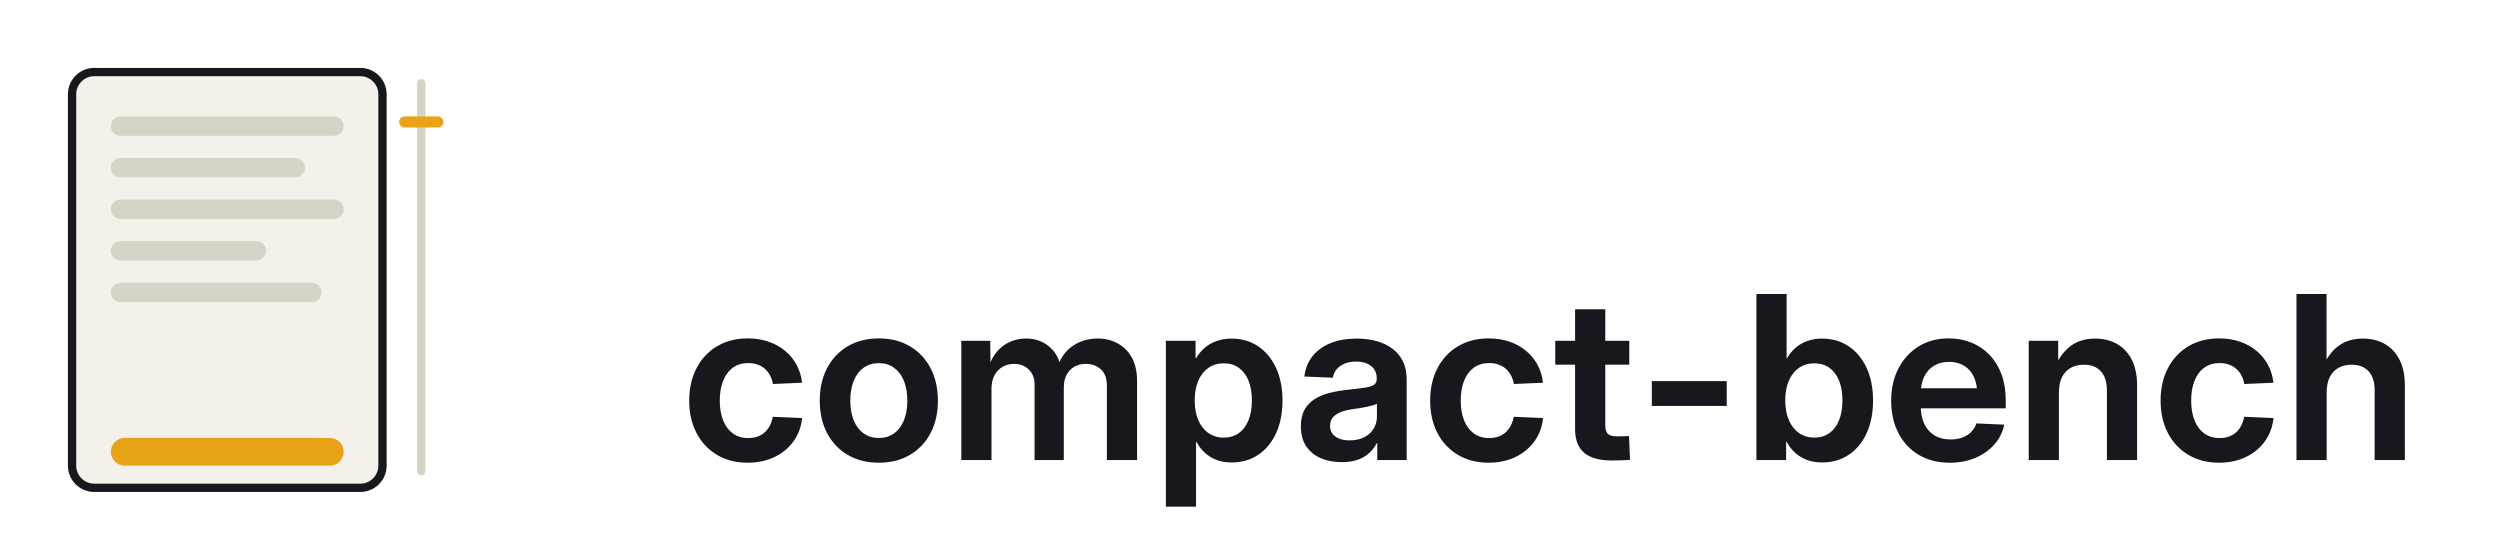
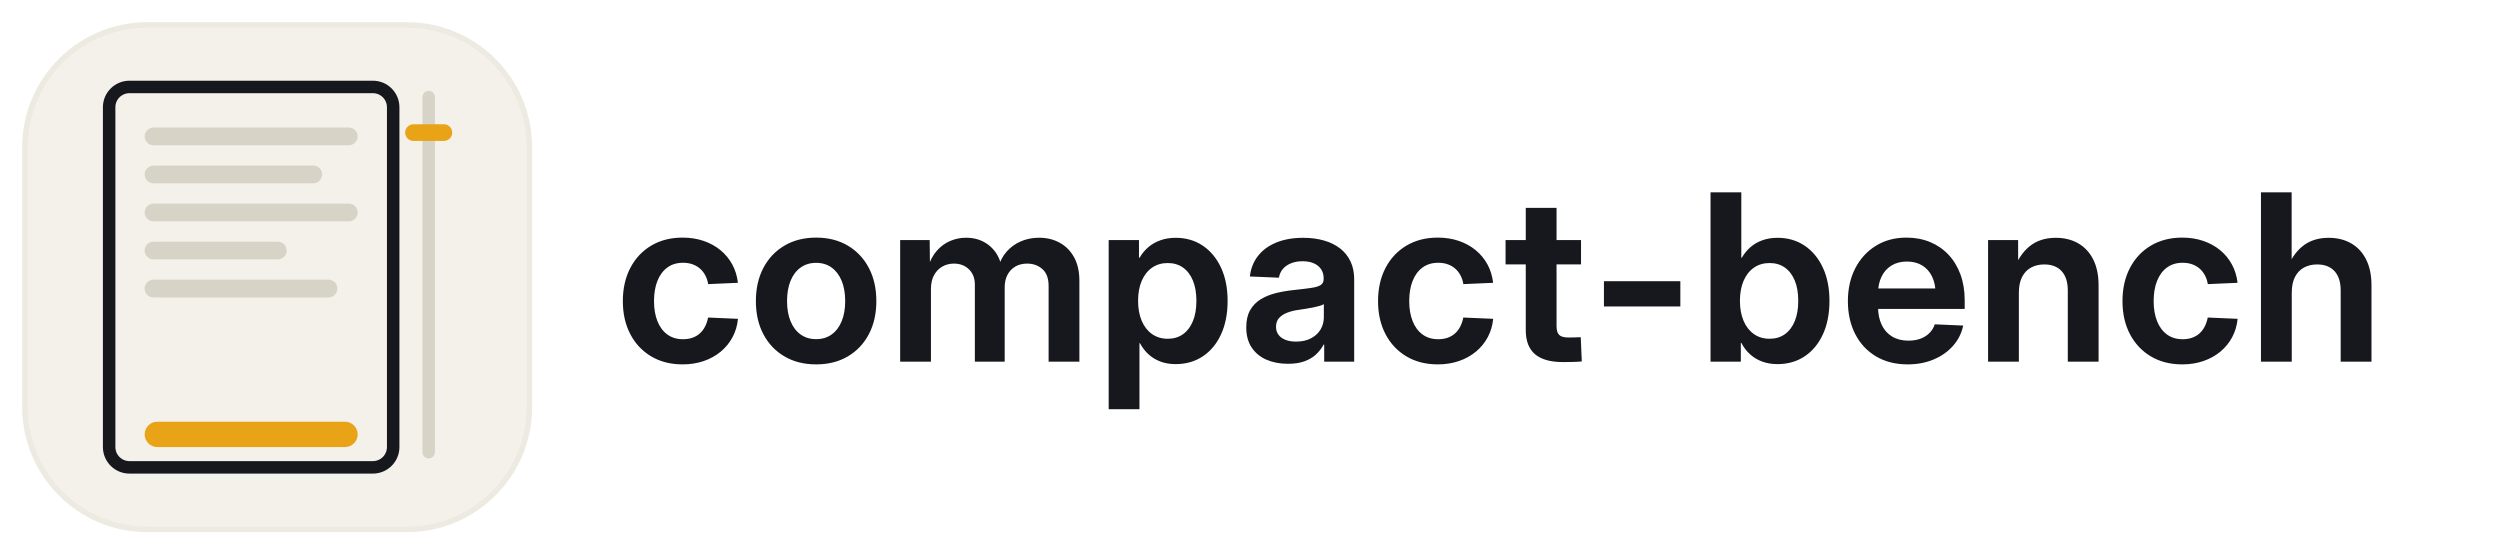
<svg xmlns="http://www.w3.org/2000/svg" viewBox="0 0 902 200" width="902" height="200" role="img" aria-labelledby="t">
  <style>
  .win { animation: win 6s cubic-bezier(.6,0,.2,1) infinite; }
  @keyframes win { 0%, 30% { height: 150px; } 55%, 90% { height: 64px; } 100% { height: 150px; } }
  .ln { animation: collapse 6s ease infinite; }
  .l2 { animation-delay: .05s; } .l3 { animation-delay: .1s; } .l4 { animation-delay: .15s; } .l5 { animation-delay: .2s; }
  @keyframes collapse { 0%, 28% { opacity: 1; transform: translateY(0); } 55%, 90% { opacity: 0; transform: translateY(96px) scaleY(.4); } 100% { opacity: 1; transform: translateY(0); } }
  .brief { animation: brief 6s ease infinite; }
  @keyframes brief { 0%, 30% { transform: translateY(0); opacity: .35; } 55%, 90% { transform: translateY(-88px); opacity: 1; } 100% { transform: translateY(0); opacity: .35; } }
  .pin2 { opacity: 0; animation: pin2 6s steps(1,end) infinite; }
  @keyframes pin2 { 0%, 55% { opacity: 0; } 56%, 90% { opacity: 1; } 91%, 100% { opacity: 0; } }

  @media (prefers-reduced-motion: reduce) {
  .win, .ln, .brief, .pin2 { animation: none; } .ln { opacity: 0; } .brief { transform: translateY(-88px); } .win { height: 64px; }
  }
</style>
-   <g class="mark">
-     <rect class="win" x="26" y="26" width="112" height="150" rx="8" fill="#F4F1EA" stroke="#16181D" stroke-width="3" />
-     <rect class="ln l1" x="40" y="42" width="84" height="7" rx="3.5" fill="#D8D3C7" />
-     <rect class="ln l2" x="40" y="57" width="70" height="7" rx="3.5" fill="#D8D3C7" />
-     <rect class="ln l3" x="40" y="72" width="84" height="7" rx="3.5" fill="#D8D3C7" />
-     <rect class="ln l4" x="40" y="87" width="56" height="7" rx="3.5" fill="#D8D3C7" />
-     <rect class="ln l5" x="40" y="102" width="76" height="7" rx="3.5" fill="#D8D3C7" />
-     <rect class="brief" x="40" y="158" width="84" height="10" rx="5" fill="#E8A317" />
-     <path class="rail" d="M 152 30 v 140" stroke="#D8D3C7" stroke-width="3" stroke-linecap="round" />
-     <path class="pin" d="M 146 44 h 12" stroke="#E8A317" stroke-width="4" stroke-linecap="round" />
-     <path class="pin2" d="M 146 138 h 12" stroke="#E8A317" stroke-width="4" stroke-linecap="round" />
+   <rect x="9" y="9" width="182" height="182" rx="44.16" fill="#F4F1EA" stroke="#EDEAE1" stroke-width="2" />
+   <g transform="translate(15.59 7.58) scale(0.915)">
+     <g class="mark">
+       <rect class="win" x="26" y="26" width="112" height="150" rx="8" fill="#F4F1EA" stroke="#16181D" stroke-width="4.92" />
+       <rect class="ln l1" x="40" y="42" width="84" height="7" rx="3.5" fill="#D8D3C7" />
+       <rect class="ln l2" x="40" y="57" width="70" height="7" rx="3.5" fill="#D8D3C7" />
+       <rect class="ln l3" x="40" y="72" width="84" height="7" rx="3.5" fill="#D8D3C7" />
+       <rect class="ln l4" x="40" y="87" width="56" height="7" rx="3.5" fill="#D8D3C7" />
+       <rect class="ln l5" x="40" y="102" width="76" height="7" rx="3.5" fill="#D8D3C7" />
+       <rect class="brief" x="40" y="158" width="84" height="10" rx="5" fill="#E8A317" />
+       <path class="rail" d="M 152 30 v 140" stroke="#D8D3C7" stroke-width="4.92" stroke-linecap="round" />
+       <path class="pin" d="M 146 44 h 12" stroke="#E8A317" stroke-width="6.56" stroke-linecap="round" />
+       <path class="pin2" d="M 146 138 h 12" stroke="#E8A317" stroke-width="6.56" stroke-linecap="round" />
+     </g>
  </g>
-   <g transform="translate(246 166)">
-     <path d="M23.814 0.95Q17.461 0.95 12.7 -1.881Q7.939 -4.712 5.304 -9.758Q2.669 -14.804 2.669 -21.432Q2.669 -28.094 5.304 -33.16Q7.939 -38.227 12.7 -41.066Q17.461 -43.906 23.814 -43.906Q27.841 -43.906 31.246 -42.742Q34.652 -41.578 37.228 -39.453Q39.805 -37.327 41.393 -34.399Q42.981 -31.472 43.386 -27.913L32.864 -27.452Q32.575 -29.148 31.85 -30.532Q31.124 -31.915 29.99 -32.915Q28.856 -33.915 27.345 -34.46Q25.833 -35.004 23.946 -35.004Q20.697 -35.004 18.403 -33.32Q16.11 -31.635 14.904 -28.588Q13.697 -25.541 13.697 -21.44Q13.697 -17.384 14.904 -14.347Q16.11 -11.31 18.401 -9.631Q20.693 -7.952 23.946 -7.952Q25.838 -7.952 27.337 -8.49Q28.836 -9.028 29.941 -10.035Q31.047 -11.042 31.772 -12.464Q32.498 -13.886 32.836 -15.627L43.406 -15.17Q43.06 -11.625 41.49 -8.682Q39.919 -5.738 37.327 -3.576Q34.734 -1.414 31.301 -0.232Q27.868 0.95 23.814 0.95Z M71.075 0.95Q64.695 0.95 59.892 -1.861Q55.088 -4.671 52.426 -9.711Q49.763 -14.75 49.763 -21.432Q49.763 -28.148 52.426 -33.201Q55.088 -38.254 59.892 -41.08Q64.695 -43.906 71.075 -43.906Q77.492 -43.906 82.279 -41.08Q87.065 -38.254 89.728 -33.201Q92.39 -28.148 92.39 -21.432Q92.39 -14.75 89.728 -9.711Q87.065 -4.671 82.279 -1.861Q77.492 0.95 71.075 0.95ZM71.075 -7.979Q74.276 -7.979 76.58 -9.637Q78.884 -11.294 80.125 -14.329Q81.366 -17.363 81.366 -21.44Q81.366 -25.575 80.125 -28.602Q78.884 -31.629 76.58 -33.303Q74.276 -34.977 71.075 -34.977Q67.908 -34.977 65.591 -33.312Q63.274 -31.647 62.033 -28.613Q60.792 -25.58 60.792 -21.44Q60.792 -17.346 62.033 -14.32Q63.274 -11.294 65.582 -9.637Q67.89 -7.979 71.075 -7.979Z M100.838 0.0V-43.03H111.284L111.389 -33.297H110.634Q111.744 -36.878 113.783 -39.219Q115.821 -41.561 118.515 -42.713Q121.209 -43.865 124.178 -43.865Q129.055 -43.865 132.494 -40.998Q135.933 -38.131 136.825 -33.163H135.533Q136.385 -36.509 138.473 -38.903Q140.561 -41.296 143.538 -42.581Q146.515 -43.865 149.998 -43.865Q154.053 -43.865 157.283 -42.103Q160.512 -40.34 162.385 -36.936Q164.257 -33.533 164.257 -28.578V0.0H153.364V-26.807Q153.364 -30.85 151.153 -32.781Q148.942 -34.712 145.784 -34.712Q143.341 -34.712 141.558 -33.653Q139.774 -32.593 138.799 -30.716Q137.825 -28.838 137.825 -26.355V0.0H127.271V-27.218Q127.271 -30.634 125.192 -32.673Q123.113 -34.712 119.835 -34.712Q117.631 -34.712 115.784 -33.676Q113.936 -32.64 112.834 -30.638Q111.732 -28.637 111.732 -25.726V0.0Z M174.642 16.813V-43.03H185.364V-36.808H185.607Q186.812 -38.932 188.645 -40.508Q190.478 -42.083 192.932 -42.959Q195.385 -43.835 198.387 -43.835Q203.776 -43.835 207.903 -41.08Q212.03 -38.324 214.377 -33.308Q216.724 -28.291 216.724 -21.523Q216.724 -14.725 214.411 -9.697Q212.098 -4.67 207.963 -1.907Q203.827 0.856 198.322 0.856Q195.328 0.856 192.92 -0.06Q190.512 -0.976 188.708 -2.636Q186.904 -4.295 185.719 -6.54H185.535V16.813ZM195.543 -8.114Q198.671 -8.114 200.935 -9.72Q203.199 -11.327 204.439 -14.335Q205.68 -17.344 205.68 -21.533Q205.68 -25.739 204.442 -28.724Q203.204 -31.708 200.94 -33.309Q198.676 -34.911 195.543 -34.911Q192.337 -34.911 189.973 -33.254Q187.609 -31.597 186.329 -28.599Q185.048 -25.602 185.048 -21.533Q185.048 -17.49 186.331 -14.468Q187.614 -11.447 189.981 -9.78Q192.347 -8.114 195.543 -8.114Z M238.09 0.743Q233.841 0.743 230.513 -0.697Q227.186 -2.136 225.266 -5.008Q223.346 -7.88 223.346 -12.152Q223.346 -15.815 224.708 -18.214Q226.071 -20.614 228.417 -22.061Q230.763 -23.508 233.783 -24.26Q236.803 -25.012 240.088 -25.345Q244.01 -25.768 246.343 -26.108Q248.675 -26.449 249.701 -27.138Q250.728 -27.827 250.728 -29.262V-29.539Q250.728 -31.348 249.845 -32.692Q248.961 -34.036 247.298 -34.79Q245.635 -35.544 243.273 -35.544Q240.896 -35.544 239.098 -34.791Q237.3 -34.038 236.229 -32.725Q235.158 -31.413 234.914 -29.723L224.617 -30.151Q225.108 -34.378 227.506 -37.437Q229.905 -40.496 233.969 -42.166Q238.034 -43.835 243.487 -43.835Q247.515 -43.835 250.838 -42.883Q254.161 -41.931 256.555 -40.069Q258.948 -38.206 260.24 -35.474Q261.531 -32.743 261.531 -29.178V0.0H250.925V-6.048H250.708Q249.669 -4.08 248.007 -2.543Q246.345 -1.006 243.912 -0.132Q241.48 0.743 238.09 0.743ZM240.933 -7.112Q244.048 -7.112 246.257 -8.272Q248.466 -9.433 249.632 -11.386Q250.797 -13.339 250.797 -15.743V-20.366Q250.299 -20.049 249.348 -19.763Q248.397 -19.477 247.136 -19.223Q245.874 -18.969 244.464 -18.74Q243.053 -18.512 241.651 -18.307Q239.501 -18.002 237.733 -17.304Q235.965 -16.605 234.918 -15.41Q233.871 -14.214 233.871 -12.346Q233.871 -10.696 234.755 -9.521Q235.639 -8.345 237.225 -7.729Q238.812 -7.112 240.933 -7.112Z M291.146 0.95Q284.793 0.95 280.031 -1.881Q275.27 -4.712 272.635 -9.758Q270 -14.804 270 -21.432Q270 -28.094 272.635 -33.16Q275.27 -38.227 280.031 -41.066Q284.793 -43.906 291.146 -43.906Q295.172 -43.906 298.578 -42.742Q301.983 -41.578 304.56 -39.453Q307.136 -37.327 308.724 -34.399Q310.312 -31.472 310.717 -27.913L300.195 -27.452Q299.906 -29.148 299.181 -30.532Q298.456 -31.915 297.322 -32.915Q296.187 -33.915 294.676 -34.46Q293.165 -35.004 291.277 -35.004Q288.028 -35.004 285.735 -33.32Q283.441 -31.635 282.235 -28.588Q281.029 -25.541 281.029 -21.44Q281.029 -17.384 282.235 -14.347Q283.441 -11.31 285.733 -9.631Q288.024 -7.952 291.277 -7.952Q293.17 -7.952 294.668 -8.49Q296.167 -9.028 297.273 -10.035Q298.378 -11.042 299.104 -12.464Q299.829 -13.886 300.167 -15.627L310.738 -15.17Q310.392 -11.625 308.821 -8.682Q307.251 -5.738 304.658 -3.576Q302.066 -1.414 298.633 -0.232Q295.2 0.95 291.146 0.95Z M341.841 -43.03V-34.418H315.142V-43.03ZM322.29 -54.418H333.183V-12.625Q333.183 -10.389 334.11 -9.475Q335.038 -8.56 337.451 -8.56Q338.38 -8.56 339.68 -8.598Q340.979 -8.636 341.741 -8.671L342.114 -0.088Q340.878 0.036 339.067 0.086Q337.256 0.137 335.489 0.137Q328.799 0.137 325.544 -2.661Q322.29 -5.46 322.29 -11.145Z M377.008 -28.48V-19.546H349.973V-28.48Z M411.392 0.856Q408.398 0.856 405.945 -0.06Q403.492 -0.976 401.65 -2.663Q399.808 -4.349 398.623 -6.648H398.434V0.0H387.712V-59.933H398.605V-36.727H398.748Q399.993 -38.905 401.802 -40.494Q403.611 -42.083 406.033 -42.959Q408.455 -43.835 411.457 -43.835Q416.846 -43.835 420.973 -41.08Q425.1 -38.324 427.447 -33.308Q429.794 -28.291 429.794 -21.523Q429.794 -14.725 427.481 -9.697Q425.168 -4.67 421.033 -1.907Q416.897 0.856 411.392 0.856ZM408.613 -8.114Q411.741 -8.114 414.005 -9.72Q416.269 -11.327 417.509 -14.335Q418.75 -17.344 418.75 -21.533Q418.75 -25.739 417.512 -28.724Q416.274 -31.708 414.01 -33.309Q411.746 -34.911 408.613 -34.911Q405.407 -34.911 403.043 -33.254Q400.679 -31.597 399.399 -28.599Q398.118 -25.602 398.118 -21.533Q398.118 -17.49 399.401 -14.468Q400.684 -11.447 403.051 -9.78Q405.417 -8.114 408.613 -8.114Z M457.511 0.95Q451.026 0.95 446.267 -1.895Q441.509 -4.739 438.923 -9.794Q436.337 -14.849 436.337 -21.422Q436.337 -28.014 438.964 -33.083Q441.59 -38.152 446.259 -41.029Q450.927 -43.906 457.044 -43.906Q461.59 -43.906 465.363 -42.359Q469.135 -40.812 471.895 -37.897Q474.654 -34.982 476.161 -30.888Q477.667 -26.794 477.667 -21.695V-18.678H440.629V-25.921H472.301L467.364 -24.026Q467.364 -27.523 466.144 -30.083Q464.924 -32.643 462.657 -34.041Q460.39 -35.438 457.208 -35.438Q454.058 -35.438 451.773 -34.036Q449.488 -32.633 448.25 -30.103Q447.012 -27.574 447.012 -24.173V-19.371Q447.012 -15.735 448.291 -13.048Q449.571 -10.361 451.984 -8.903Q454.397 -7.445 457.763 -7.445Q460.17 -7.445 462.053 -8.152Q463.936 -8.859 465.217 -10.161Q466.498 -11.463 467.084 -13.228L477.14 -12.783Q476.288 -8.716 473.552 -5.627Q470.816 -2.537 466.693 -0.793Q462.569 0.95 457.511 0.95Z M496.857 -24.377V0.0H485.964V-43.03H496.586L496.622 -32.068H494.893Q496.885 -37.751 500.596 -40.793Q504.306 -43.835 509.93 -43.835Q514.459 -43.835 517.86 -41.882Q521.261 -39.928 523.161 -36.177Q525.061 -32.426 525.061 -27.012V0.0H514.168V-25.182Q514.168 -29.673 511.985 -32.043Q509.803 -34.413 505.841 -34.413Q503.242 -34.413 501.211 -33.332Q499.18 -32.25 498.018 -30.028Q496.857 -27.806 496.857 -24.377Z M554.689 0.95Q548.336 0.95 543.575 -1.881Q538.814 -4.712 536.179 -9.758Q533.544 -14.804 533.544 -21.432Q533.544 -28.094 536.179 -33.16Q538.814 -38.227 543.575 -41.066Q548.336 -43.906 554.689 -43.906Q558.716 -43.906 562.121 -42.742Q565.527 -41.578 568.103 -39.453Q570.68 -37.327 572.268 -34.399Q573.856 -31.472 574.261 -27.913L563.738 -27.452Q563.45 -29.148 562.725 -30.532Q561.999 -31.915 560.865 -32.915Q559.731 -33.915 558.22 -34.46Q556.708 -35.004 554.821 -35.004Q551.572 -35.004 549.278 -33.32Q546.985 -31.635 545.779 -28.588Q544.572 -25.541 544.572 -21.44Q544.572 -17.384 545.779 -14.347Q546.985 -11.31 549.276 -9.631Q551.568 -7.952 554.821 -7.952Q556.713 -7.952 558.212 -8.49Q559.711 -9.028 560.816 -10.035Q561.922 -11.042 562.647 -12.464Q563.373 -13.886 563.711 -15.627L574.281 -15.17Q573.935 -11.625 572.365 -8.682Q570.794 -5.738 568.202 -3.576Q565.609 -1.414 562.176 -0.232Q558.743 0.95 554.689 0.95Z M593.46 -24.377V0.0H582.567V-59.933H593.422V-32.068H591.497Q593.488 -37.751 597.199 -40.793Q600.91 -43.835 606.533 -43.835Q611.062 -43.835 614.465 -41.882Q617.869 -39.928 619.769 -36.177Q621.669 -32.426 621.669 -27.012V0.0H610.771V-25.182Q610.771 -29.673 608.588 -32.043Q606.406 -34.413 602.444 -34.413Q599.845 -34.413 597.814 -33.332Q595.783 -32.25 594.622 -30.028Q593.46 -27.806 593.46 -24.377Z" fill="#16181D" />
+   <g transform="translate(222.0 130.5)">
+     <path d="M24.283 0.969Q17.805 0.969 12.95 -1.918Q8.095 -4.805 5.408 -9.95Q2.721 -15.096 2.721 -21.855Q2.721 -28.647 5.408 -33.813Q8.095 -38.98 12.95 -41.875Q17.805 -44.771 24.283 -44.771Q28.389 -44.771 31.862 -43.584Q35.334 -42.397 37.961 -40.23Q40.589 -38.062 42.208 -35.077Q43.828 -32.092 44.24 -28.463L33.511 -27.992Q33.217 -29.722 32.477 -31.133Q31.737 -32.544 30.581 -33.564Q29.424 -34.583 27.883 -35.138Q26.342 -35.693 24.417 -35.693Q21.105 -35.693 18.766 -33.976Q16.427 -32.258 15.197 -29.151Q13.967 -26.044 13.967 -21.862Q13.967 -17.727 15.197 -14.63Q16.427 -11.532 18.764 -9.821Q21.1 -8.109 24.417 -8.109Q26.347 -8.109 27.876 -8.657Q29.404 -9.205 30.531 -10.232Q31.658 -11.259 32.398 -12.709Q33.138 -14.159 33.482 -15.935L44.261 -15.469Q43.909 -11.854 42.307 -8.853Q40.706 -5.851 38.062 -3.647Q35.418 -1.442 31.918 -0.237Q28.417 0.969 24.283 0.969Z M72.452 0.969Q65.946 0.969 61.048 -1.897Q56.149 -4.763 53.434 -9.902Q50.72 -15.04 50.72 -21.855Q50.72 -28.702 53.434 -33.855Q56.149 -39.007 61.048 -41.889Q65.946 -44.771 72.452 -44.771Q78.994 -44.771 83.875 -41.889Q88.757 -39.007 91.471 -33.855Q94.186 -28.702 94.186 -21.855Q94.186 -15.04 91.471 -9.902Q88.757 -4.763 83.875 -1.897Q78.994 0.969 72.452 0.969ZM72.452 -8.136Q75.715 -8.136 78.064 -9.827Q80.414 -11.517 81.679 -14.611Q82.945 -17.705 82.945 -21.862Q82.945 -26.079 81.679 -29.165Q80.414 -32.252 78.064 -33.959Q75.715 -35.666 72.452 -35.666Q69.222 -35.666 66.859 -33.968Q64.497 -32.27 63.231 -29.177Q61.966 -26.084 61.966 -21.862Q61.966 -17.687 63.231 -14.602Q64.497 -11.517 66.85 -9.827Q69.203 -8.136 72.452 -8.136Z M102.777 0.0V-43.878H113.428L113.536 -33.952H112.766Q113.898 -37.604 115.976 -39.992Q118.055 -42.379 120.802 -43.554Q123.549 -44.729 126.577 -44.729Q131.55 -44.729 135.056 -41.806Q138.563 -38.882 139.473 -33.816H138.155Q139.024 -37.228 141.153 -39.669Q143.282 -42.11 146.318 -43.42Q149.354 -44.729 152.905 -44.729Q157.04 -44.729 160.333 -42.932Q163.627 -41.134 165.536 -37.664Q167.445 -34.193 167.445 -29.141V0.0H156.338V-27.335Q156.338 -31.458 154.083 -33.427Q151.828 -35.395 148.609 -35.395Q146.117 -35.395 144.298 -34.315Q142.48 -33.235 141.486 -31.321Q140.492 -29.406 140.492 -26.874V0.0H129.731V-27.755Q129.731 -31.237 127.61 -33.316Q125.49 -35.395 122.148 -35.395Q119.901 -35.395 118.017 -34.339Q116.133 -33.283 115.009 -31.242Q113.885 -29.201 113.885 -26.233V0.0Z M178.011 17.145V-43.878H188.944V-37.533H189.192Q190.42 -39.699 192.289 -41.305Q194.159 -42.912 196.661 -43.805Q199.163 -44.698 202.223 -44.698Q207.718 -44.698 211.927 -41.889Q216.135 -39.079 218.528 -33.964Q220.922 -28.849 220.922 -21.947Q220.922 -15.015 218.563 -9.888Q216.205 -4.761 211.988 -1.944Q207.771 0.873 202.157 0.873Q199.105 0.873 196.649 -0.062Q194.193 -0.996 192.354 -2.688Q190.514 -4.38 189.306 -6.669H189.118V17.145ZM199.324 -8.273Q202.513 -8.273 204.821 -9.912Q207.13 -11.55 208.395 -14.618Q209.66 -17.685 209.66 -21.957Q209.66 -26.246 208.398 -29.289Q207.135 -32.333 204.827 -33.965Q202.518 -35.598 199.324 -35.598Q196.054 -35.598 193.644 -33.908Q191.234 -32.219 189.928 -29.163Q188.622 -26.106 188.622 -21.957Q188.622 -17.834 189.93 -14.753Q191.239 -11.672 193.652 -9.973Q196.064 -8.273 199.324 -8.273Z M242.685 0.757Q238.352 0.757 234.959 -0.71Q231.566 -2.178 229.608 -5.107Q227.65 -8.035 227.65 -12.392Q227.65 -16.126 229.04 -18.573Q230.429 -21.02 232.821 -22.495Q235.213 -23.971 238.293 -24.738Q241.373 -25.505 244.722 -25.844Q248.722 -26.276 251.1 -26.623Q253.478 -26.97 254.525 -27.673Q255.572 -28.375 255.572 -29.838V-30.121Q255.572 -31.966 254.671 -33.336Q253.77 -34.707 252.075 -35.476Q250.379 -36.244 247.97 -36.244Q245.546 -36.244 243.713 -35.476Q241.879 -34.708 240.787 -33.37Q239.695 -32.032 239.447 -30.308L228.947 -30.745Q229.447 -35.055 231.893 -38.174Q234.338 -41.294 238.483 -42.996Q242.628 -44.698 248.189 -44.698Q252.295 -44.698 255.684 -43.728Q259.073 -42.757 261.513 -40.858Q263.954 -38.959 265.271 -36.173Q266.588 -33.387 266.588 -29.752V0.0H255.772V-6.167H255.551Q254.492 -4.16 252.797 -2.593Q251.102 -1.026 248.622 -0.134Q246.141 0.757 242.685 0.757ZM245.584 -7.252Q248.76 -7.252 251.013 -8.435Q253.265 -9.619 254.454 -11.611Q255.643 -13.602 255.643 -16.053V-20.767Q255.135 -20.444 254.165 -20.152Q253.195 -19.86 251.909 -19.601Q250.623 -19.342 249.184 -19.109Q247.746 -18.876 246.316 -18.667Q244.124 -18.357 242.321 -17.645Q240.518 -16.933 239.451 -15.713Q238.383 -14.494 238.383 -12.589Q238.383 -10.907 239.284 -9.708Q240.185 -8.51 241.803 -7.881Q243.421 -7.252 245.584 -7.252Z M296.762 0.969Q290.284 0.969 285.429 -1.918Q280.574 -4.805 277.887 -9.95Q275.2 -15.096 275.2 -21.855Q275.2 -28.647 277.887 -33.813Q280.574 -38.98 285.429 -41.875Q290.284 -44.771 296.762 -44.771Q300.867 -44.771 304.34 -43.584Q307.813 -42.397 310.44 -40.23Q313.067 -38.062 314.687 -35.077Q316.306 -32.092 316.719 -28.463L305.989 -27.992Q305.695 -29.722 304.955 -31.133Q304.216 -32.544 303.059 -33.564Q301.903 -34.583 300.362 -35.138Q298.821 -35.693 296.896 -35.693Q293.583 -35.693 291.244 -33.976Q288.906 -32.258 287.676 -29.151Q286.446 -26.044 286.446 -21.862Q286.446 -17.727 287.676 -14.63Q288.906 -11.532 291.242 -9.821Q293.579 -8.109 296.896 -8.109Q298.826 -8.109 300.354 -8.657Q301.882 -9.205 303.01 -10.232Q304.137 -11.259 304.877 -12.709Q305.616 -14.159 305.961 -15.935L316.74 -15.469Q316.387 -11.854 314.786 -8.853Q313.184 -5.851 310.541 -3.647Q307.897 -1.442 304.396 -0.237Q300.896 0.969 296.762 0.969Z M348.432 -43.878V-35.096H321.207V-43.878ZM328.496 -55.49H339.603V-12.873Q339.603 -10.594 340.549 -9.661Q341.495 -8.729 343.956 -8.729Q344.903 -8.729 346.228 -8.767Q347.554 -8.806 348.33 -8.842L348.71 -0.09Q347.451 0.036 345.604 0.088Q343.757 0.139 341.955 0.139Q335.133 0.139 331.814 -2.714Q328.496 -5.567 328.496 -11.364Z M384.268 -29.041V-19.931H356.701V-29.041Z M419.306 0.873Q416.253 0.873 413.752 -0.062Q411.25 -0.996 409.372 -2.715Q407.493 -4.435 406.285 -6.779H406.092V0.0H395.159V-61.113H406.267V-37.451H406.413Q407.682 -39.671 409.527 -41.292Q411.371 -42.912 413.841 -43.805Q416.311 -44.698 419.372 -44.698Q424.867 -44.698 429.075 -41.889Q433.283 -39.079 435.677 -33.964Q438.07 -28.849 438.07 -21.947Q438.07 -15.015 435.712 -9.888Q433.354 -4.761 429.136 -1.944Q424.919 0.873 419.306 0.873ZM416.472 -8.273Q419.661 -8.273 421.97 -9.912Q424.279 -11.55 425.543 -14.618Q426.808 -17.685 426.808 -21.957Q426.808 -26.246 425.546 -29.289Q424.284 -32.333 421.975 -33.965Q419.666 -35.598 416.472 -35.598Q413.202 -35.598 410.792 -33.908Q408.382 -32.219 407.076 -29.163Q405.77 -26.106 405.77 -21.957Q405.77 -17.834 407.079 -14.753Q408.387 -11.672 410.8 -9.973Q413.213 -8.273 416.472 -8.273Z M466.309 0.969Q459.697 0.969 454.844 -1.932Q449.992 -4.832 447.355 -9.987Q444.718 -15.141 444.718 -21.844Q444.718 -28.566 447.397 -33.735Q450.075 -38.903 454.836 -41.837Q459.596 -44.771 465.833 -44.771Q470.469 -44.771 474.316 -43.193Q478.163 -41.616 480.976 -38.644Q483.79 -35.671 485.326 -31.496Q486.862 -27.321 486.862 -22.123V-19.046H449.095V-26.432H481.39L476.357 -24.499Q476.357 -28.065 475.112 -30.676Q473.868 -33.286 471.557 -34.711Q469.245 -36.136 466.001 -36.136Q462.788 -36.136 460.458 -34.706Q458.128 -33.276 456.866 -30.696Q455.603 -28.117 455.603 -24.649V-19.752Q455.603 -16.045 456.908 -13.305Q458.213 -10.565 460.674 -9.079Q463.134 -7.592 466.566 -7.592Q469.021 -7.592 470.941 -8.313Q472.861 -9.034 474.167 -10.361Q475.474 -11.689 476.071 -13.488L486.325 -13.035Q485.456 -8.888 482.666 -5.737Q479.877 -2.587 475.672 -0.809Q471.467 0.969 466.309 0.969Z M506.407 -24.857V0.0H495.299V-43.878H506.131L506.168 -32.699H504.404Q506.436 -38.495 510.219 -41.597Q514.003 -44.698 519.737 -44.698Q524.355 -44.698 527.823 -42.706Q531.291 -40.715 533.228 -36.89Q535.166 -33.065 535.166 -27.544V0.0H524.058V-25.678Q524.058 -30.258 521.833 -32.674Q519.607 -35.091 515.568 -35.091Q512.918 -35.091 510.846 -33.988Q508.775 -32.885 507.591 -30.619Q506.407 -28.354 506.407 -24.857Z M565.355 0.969Q558.876 0.969 554.021 -1.918Q549.166 -4.805 546.479 -9.95Q543.792 -15.096 543.792 -21.855Q543.792 -28.647 546.479 -33.813Q549.166 -38.98 554.021 -41.875Q558.876 -44.771 565.355 -44.771Q569.46 -44.771 572.933 -43.584Q576.405 -42.397 579.033 -40.23Q581.66 -38.062 583.279 -35.077Q584.899 -32.092 585.312 -28.463L574.582 -27.992Q574.288 -29.722 573.548 -31.133Q572.808 -32.544 571.652 -33.564Q570.496 -34.583 568.954 -35.138Q567.413 -35.693 565.488 -35.693Q562.176 -35.693 559.837 -33.976Q557.498 -32.258 556.268 -29.151Q555.038 -26.044 555.038 -21.862Q555.038 -17.727 556.268 -14.63Q557.498 -11.532 559.835 -9.821Q562.171 -8.109 565.488 -8.109Q567.418 -8.109 568.947 -8.657Q570.475 -9.205 571.602 -10.232Q572.729 -11.259 573.469 -12.709Q574.209 -14.159 574.553 -15.935L585.332 -15.469Q584.98 -11.854 583.378 -8.853Q581.777 -5.851 579.133 -3.647Q576.49 -1.442 572.989 -0.237Q569.488 0.969 565.355 0.969Z M604.865 -24.857V0.0H593.758V-61.113H604.826V-32.699H602.863Q604.894 -38.495 608.678 -41.597Q612.461 -44.698 618.195 -44.698Q622.814 -44.698 626.284 -42.706Q629.755 -40.715 631.692 -36.89Q633.63 -33.065 633.63 -27.544V0.0H622.517V-25.678Q622.517 -30.258 620.291 -32.674Q618.066 -35.091 614.026 -35.091Q611.376 -35.091 609.305 -33.988Q607.234 -32.885 606.05 -30.619Q604.865 -28.354 604.865 -24.857Z" fill="#16181D" />
  </g>
</svg>
